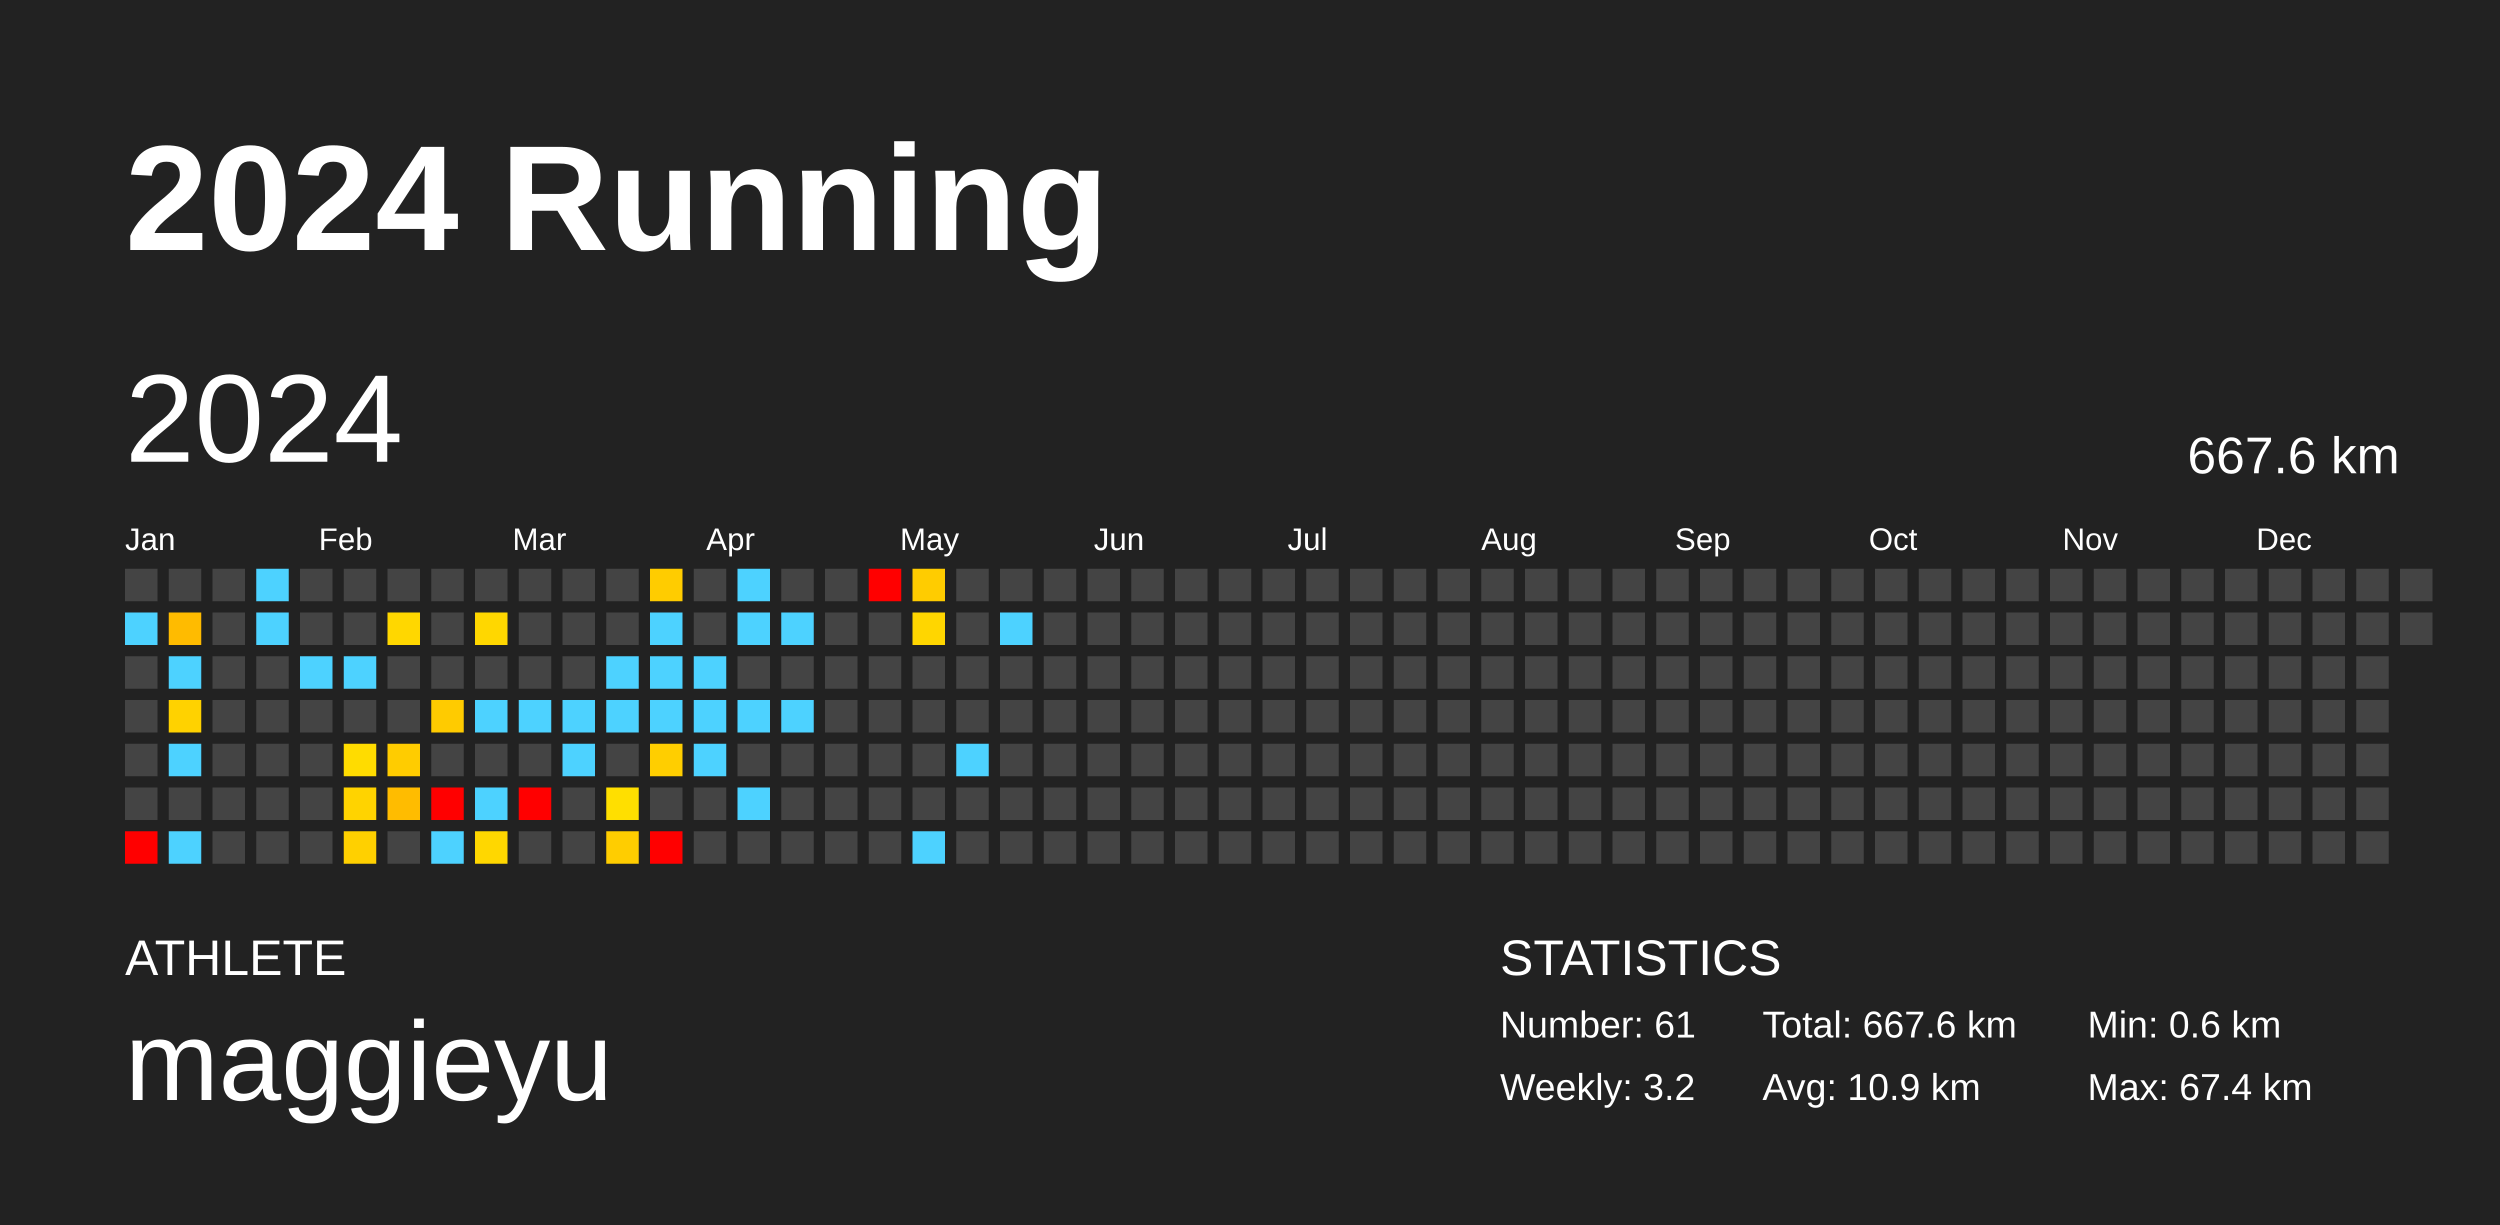
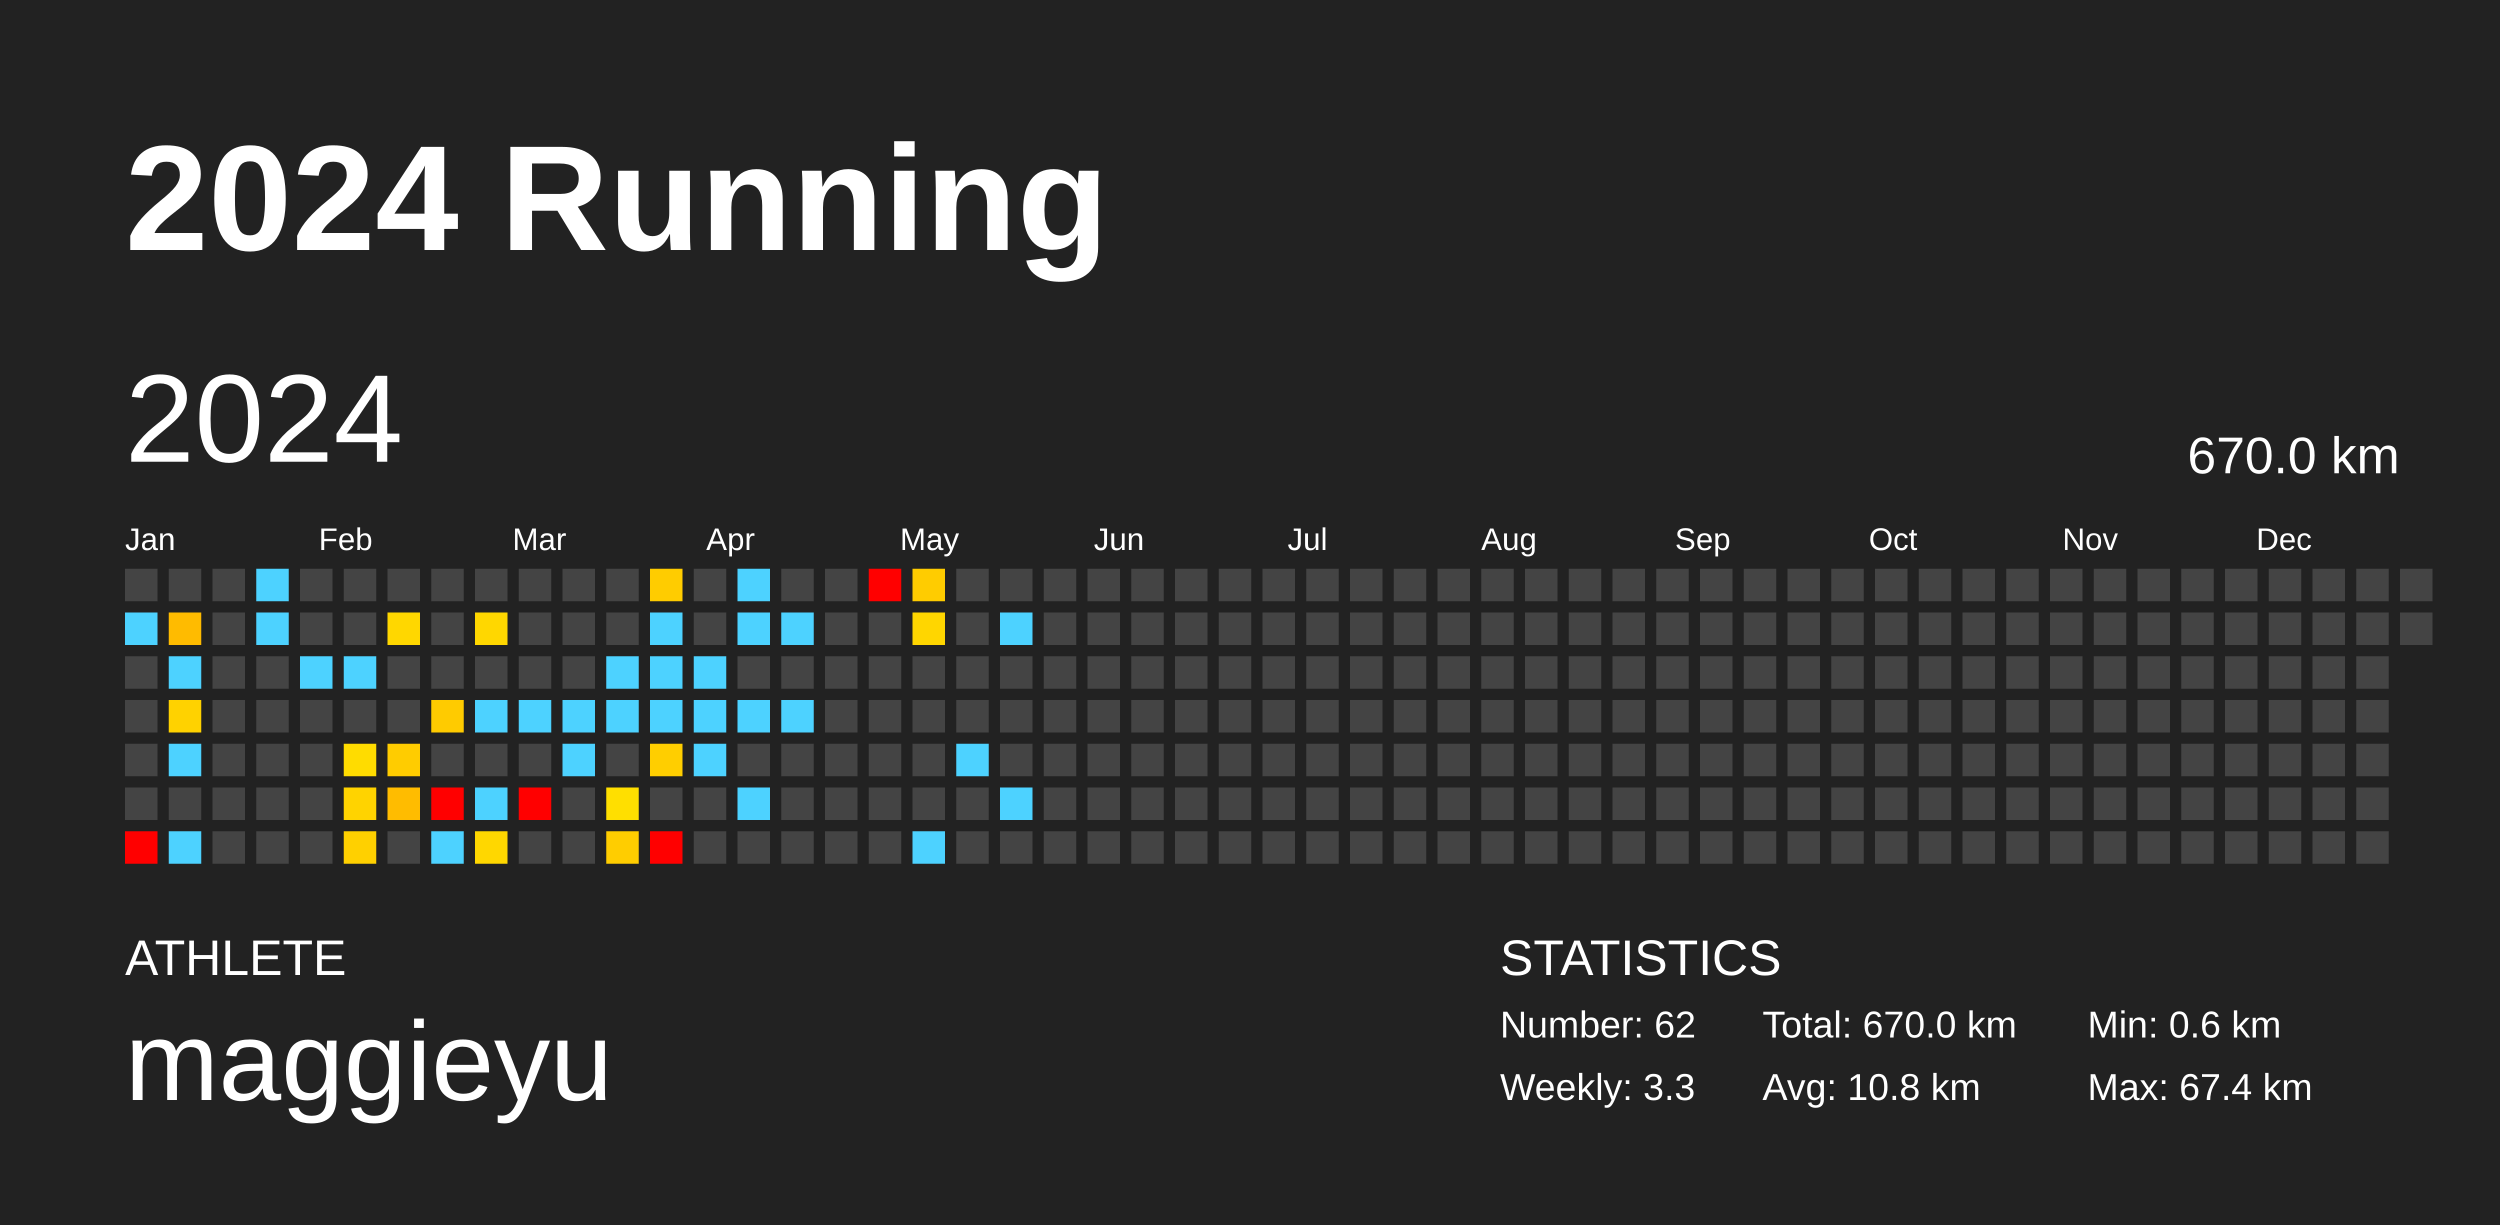
<svg xmlns="http://www.w3.org/2000/svg" baseProfile="full" height="98mm" version="1.1" viewBox="0,0,200,98" width="200mm">
  <defs />
  <rect fill="#222222" height="98" width="200" x="0" y="0" />
  <text fill="#FFFFFF" style="font-size:12px; font-family:Arial; font-weight:bold;" x="10" y="20">2024 Running</text>
  <text fill="#FFFFFF" style="font-size:4px; font-family:Arial" x="10" y="78">ATHLETE</text>
  <text fill="#FFFFFF" style="font-size:9px; font-family:Arial" x="10" y="88">maggieyu</text>
  <text fill="#FFFFFF" style="font-size:4px; font-family:Arial" x="120" y="78">STATISTICS</text>
-   <text fill="#FFFFFF" style="font-size:3px; font-family:Arial" x="120" y="83">Number: 61</text>
-   <text fill="#FFFFFF" style="font-size:3px; font-family:Arial" x="120" y="88">Weekly: 3.2</text>
-   <text fill="#FFFFFF" style="font-size:3px; font-family:Arial" x="141" y="83">Total: 667.6 km</text>
-   <text fill="#FFFFFF" style="font-size:3px; font-family:Arial" x="141" y="88">Avg: 10.9 km</text>
+   <text fill="#FFFFFF" style="font-size:3px; font-family:Arial" x="120" y="83">Number: 62</text>
+   <text fill="#FFFFFF" style="font-size:3px; font-family:Arial" x="120" y="88">Weekly: 3.3</text>
+   <text fill="#FFFFFF" style="font-size:3px; font-family:Arial" x="141" y="83">Total: 670.0 km</text>
+   <text fill="#FFFFFF" style="font-size:3px; font-family:Arial" x="141" y="88">Avg: 10.8 km</text>
  <text fill="#FFFFFF" style="font-size:3px; font-family:Arial" x="167" y="83">Min: 0.6 km</text>
  <text fill="#FFFFFF" style="font-size:3px; font-family:Arial" x="167" y="88">Max: 67.4 km</text>
  <text dominant-baseline="hanging" fill="#FFFFFF" style="font-size:10.0px; font-family:Arial;" x="10" y="30">2024</text>
-   <text dominant-baseline="hanging" fill="#FFFFFF" style="font-size:4.125px; font-family:Arial;" x="175" y="35">667.6 km</text>
+   <text dominant-baseline="hanging" fill="#FFFFFF" style="font-size:4.125px; font-family:Arial;" x="175" y="35">670.0 km</text>
  <text fill="#FFFFFF" style="font-size:2.5px; font-family:Arial" x="10.0" y="44">Jan</text>
  <text fill="#FFFFFF" style="font-size:2.5px; font-family:Arial" x="25.5" y="44">Feb</text>
  <text fill="#FFFFFF" style="font-size:2.5px; font-family:Arial" x="41.0" y="44">Mar</text>
  <text fill="#FFFFFF" style="font-size:2.5px; font-family:Arial" x="56.5" y="44">Apr</text>
  <text fill="#FFFFFF" style="font-size:2.5px; font-family:Arial" x="72.0" y="44">May</text>
  <text fill="#FFFFFF" style="font-size:2.5px; font-family:Arial" x="87.5" y="44">Jun</text>
  <text fill="#FFFFFF" style="font-size:2.5px; font-family:Arial" x="103.0" y="44">Jul</text>
  <text fill="#FFFFFF" style="font-size:2.5px; font-family:Arial" x="118.5" y="44">Aug</text>
  <text fill="#FFFFFF" style="font-size:2.5px; font-family:Arial" x="134.0" y="44">Sep</text>
  <text fill="#FFFFFF" style="font-size:2.5px; font-family:Arial" x="149.5" y="44">Oct</text>
  <text fill="#FFFFFF" style="font-size:2.5px; font-family:Arial" x="165.0" y="44">Nov</text>
  <text fill="#FFFFFF" style="font-size:2.5px; font-family:Arial" x="180.5" y="44">Dec</text>
  <rect fill="#444444" height="2.6" width="2.6" x="10.0" y="45.5" />
  <rect fill="#4dd2ff" height="2.6" width="2.6" x="10.0" y="49.0" />
  <rect fill="#444444" height="2.6" width="2.6" x="10.0" y="52.5" />
  <rect fill="#444444" height="2.6" width="2.6" x="10.0" y="56.0" />
  <rect fill="#444444" height="2.6" width="2.6" x="10.0" y="59.5" />
  <rect fill="#444444" height="2.6" width="2.6" x="10.0" y="63.0" />
  <rect fill="red" height="2.6" width="2.6" x="10.0" y="66.5" />
  <rect fill="#444444" height="2.6" width="2.6" x="13.5" y="45.5" />
  <rect fill="#ffbb00" height="2.6" width="2.6" x="13.5" y="49.0" />
  <rect fill="#4dd2ff" height="2.6" width="2.6" x="13.5" y="52.5" />
  <rect fill="#ffd200" height="2.6" width="2.6" x="13.5" y="56.0" />
  <rect fill="#4dd2ff" height="2.6" width="2.6" x="13.5" y="59.5" />
  <rect fill="#444444" height="2.6" width="2.6" x="13.5" y="63.0" />
  <rect fill="#4dd2ff" height="2.6" width="2.6" x="13.5" y="66.5" />
  <rect fill="#444444" height="2.6" width="2.6" x="17.0" y="45.5" />
  <rect fill="#444444" height="2.6" width="2.6" x="17.0" y="49.0" />
  <rect fill="#444444" height="2.6" width="2.6" x="17.0" y="52.5" />
  <rect fill="#444444" height="2.6" width="2.6" x="17.0" y="56.0" />
  <rect fill="#444444" height="2.6" width="2.6" x="17.0" y="59.5" />
  <rect fill="#444444" height="2.6" width="2.6" x="17.0" y="63.0" />
  <rect fill="#444444" height="2.6" width="2.6" x="17.0" y="66.5" />
  <rect fill="#4dd2ff" height="2.6" width="2.6" x="20.5" y="45.5" />
  <rect fill="#4dd2ff" height="2.6" width="2.6" x="20.5" y="49.0" />
  <rect fill="#444444" height="2.6" width="2.6" x="20.5" y="52.5" />
  <rect fill="#444444" height="2.6" width="2.6" x="20.5" y="56.0" />
  <rect fill="#444444" height="2.6" width="2.6" x="20.5" y="59.5" />
  <rect fill="#444444" height="2.6" width="2.6" x="20.5" y="63.0" />
  <rect fill="#444444" height="2.6" width="2.6" x="20.5" y="66.5" />
  <rect fill="#444444" height="2.6" width="2.6" x="24.0" y="45.5" />
  <rect fill="#444444" height="2.6" width="2.6" x="24.0" y="49.0" />
  <rect fill="#4dd2ff" height="2.6" width="2.6" x="24.0" y="52.5" />
  <rect fill="#444444" height="2.6" width="2.6" x="24.0" y="56.0" />
  <rect fill="#444444" height="2.6" width="2.6" x="24.0" y="59.5" />
  <rect fill="#444444" height="2.6" width="2.6" x="24.0" y="63.0" />
  <rect fill="#444444" height="2.6" width="2.6" x="24.0" y="66.5" />
  <rect fill="#444444" height="2.6" width="2.6" x="27.5" y="45.5" />
  <rect fill="#444444" height="2.6" width="2.6" x="27.5" y="49.0" />
  <rect fill="#4dd2ff" height="2.6" width="2.6" x="27.5" y="52.5" />
  <rect fill="#444444" height="2.6" width="2.6" x="27.5" y="56.0" />
  <rect fill="#ffdc00" height="2.6" width="2.6" x="27.5" y="59.5" />
  <rect fill="#ffd300" height="2.6" width="2.6" x="27.5" y="63.0" />
  <rect fill="#ffd000" height="2.6" width="2.6" x="27.5" y="66.5" />
  <rect fill="#444444" height="2.6" width="2.6" x="31.0" y="45.5" />
  <rect fill="#ffd700" height="2.6" width="2.6" x="31.0" y="49.0" />
  <rect fill="#444444" height="2.6" width="2.6" x="31.0" y="52.5" />
  <rect fill="#444444" height="2.6" width="2.6" x="31.0" y="56.0" />
  <rect fill="#ffcc00" height="2.6" width="2.6" x="31.0" y="59.5" />
  <rect fill="#ffbc00" height="2.6" width="2.6" x="31.0" y="63.0" />
  <rect fill="#444444" height="2.6" width="2.6" x="31.0" y="66.5" />
  <rect fill="#444444" height="2.6" width="2.6" x="34.5" y="45.5" />
  <rect fill="#444444" height="2.6" width="2.6" x="34.5" y="49.0" />
  <rect fill="#444444" height="2.6" width="2.6" x="34.5" y="52.5" />
  <rect fill="#ffcb00" height="2.6" width="2.6" x="34.5" y="56.0" />
  <rect fill="#444444" height="2.6" width="2.6" x="34.5" y="59.5" />
  <rect fill="red" height="2.6" width="2.6" x="34.5" y="63.0" />
  <rect fill="#4dd2ff" height="2.6" width="2.6" x="34.5" y="66.5" />
  <rect fill="#444444" height="2.6" width="2.6" x="38.0" y="45.5" />
  <rect fill="#ffd700" height="2.6" width="2.6" x="38.0" y="49.0" />
  <rect fill="#444444" height="2.6" width="2.6" x="38.0" y="52.5" />
  <rect fill="#4dd2ff" height="2.6" width="2.6" x="38.0" y="56.0" />
  <rect fill="#444444" height="2.6" width="2.6" x="38.0" y="59.5" />
  <rect fill="#4dd2ff" height="2.6" width="2.6" x="38.0" y="63.0" />
  <rect fill="#ffd700" height="2.6" width="2.6" x="38.0" y="66.5" />
  <rect fill="#444444" height="2.6" width="2.6" x="41.5" y="45.5" />
  <rect fill="#444444" height="2.6" width="2.6" x="41.5" y="49.0" />
  <rect fill="#444444" height="2.6" width="2.6" x="41.5" y="52.5" />
  <rect fill="#4dd2ff" height="2.6" width="2.6" x="41.5" y="56.0" />
  <rect fill="#444444" height="2.6" width="2.6" x="41.5" y="59.5" />
  <rect fill="red" height="2.6" width="2.6" x="41.5" y="63.0" />
  <rect fill="#444444" height="2.6" width="2.6" x="41.5" y="66.5" />
  <rect fill="#444444" height="2.6" width="2.6" x="45.0" y="45.5" />
  <rect fill="#444444" height="2.6" width="2.6" x="45.0" y="49.0" />
  <rect fill="#444444" height="2.6" width="2.6" x="45.0" y="52.5" />
  <rect fill="#4dd2ff" height="2.6" width="2.6" x="45.0" y="56.0" />
  <rect fill="#4dd2ff" height="2.6" width="2.6" x="45.0" y="59.5" />
  <rect fill="#444444" height="2.6" width="2.6" x="45.0" y="63.0" />
  <rect fill="#444444" height="2.6" width="2.6" x="45.0" y="66.5" />
  <rect fill="#444444" height="2.6" width="2.6" x="48.5" y="45.5" />
  <rect fill="#444444" height="2.6" width="2.6" x="48.5" y="49.0" />
  <rect fill="#4dd2ff" height="2.6" width="2.6" x="48.5" y="52.5" />
  <rect fill="#4dd2ff" height="2.6" width="2.6" x="48.5" y="56.0" />
  <rect fill="#444444" height="2.6" width="2.6" x="48.5" y="59.5" />
  <rect fill="#ffdf00" height="2.6" width="2.6" x="48.5" y="63.0" />
  <rect fill="#ffcd00" height="2.6" width="2.6" x="48.5" y="66.5" />
  <rect fill="#ffcc00" height="2.6" width="2.6" x="52.0" y="45.5" />
  <rect fill="#4dd2ff" height="2.6" width="2.6" x="52.0" y="49.0" />
  <rect fill="#4dd2ff" height="2.6" width="2.6" x="52.0" y="52.5" />
  <rect fill="#4dd2ff" height="2.6" width="2.6" x="52.0" y="56.0" />
  <rect fill="#ffce00" height="2.6" width="2.6" x="52.0" y="59.5" />
  <rect fill="#444444" height="2.6" width="2.6" x="52.0" y="63.0" />
  <rect fill="red" height="2.6" width="2.6" x="52.0" y="66.5" />
  <rect fill="#444444" height="2.6" width="2.6" x="55.5" y="45.5" />
  <rect fill="#444444" height="2.6" width="2.6" x="55.5" y="49.0" />
  <rect fill="#4dd2ff" height="2.6" width="2.6" x="55.5" y="52.5" />
  <rect fill="#4dd2ff" height="2.6" width="2.6" x="55.5" y="56.0" />
  <rect fill="#4dd2ff" height="2.6" width="2.6" x="55.5" y="59.5" />
  <rect fill="#444444" height="2.6" width="2.6" x="55.5" y="63.0" />
  <rect fill="#444444" height="2.6" width="2.6" x="55.5" y="66.5" />
  <rect fill="#4dd2ff" height="2.6" width="2.6" x="59.0" y="45.5" />
  <rect fill="#4dd2ff" height="2.6" width="2.6" x="59.0" y="49.0" />
  <rect fill="#444444" height="2.6" width="2.6" x="59.0" y="52.5" />
  <rect fill="#4dd2ff" height="2.6" width="2.6" x="59.0" y="56.0" />
  <rect fill="#444444" height="2.6" width="2.6" x="59.0" y="59.5" />
  <rect fill="#4dd2ff" height="2.6" width="2.6" x="59.0" y="63.0" />
  <rect fill="#444444" height="2.6" width="2.6" x="59.0" y="66.5" />
  <rect fill="#444444" height="2.6" width="2.6" x="62.5" y="45.5" />
  <rect fill="#4dd2ff" height="2.6" width="2.6" x="62.5" y="49.0" />
  <rect fill="#444444" height="2.6" width="2.6" x="62.5" y="52.5" />
  <rect fill="#4dd2ff" height="2.6" width="2.6" x="62.5" y="56.0" />
  <rect fill="#444444" height="2.6" width="2.6" x="62.5" y="59.5" />
  <rect fill="#444444" height="2.6" width="2.6" x="62.5" y="63.0" />
  <rect fill="#444444" height="2.6" width="2.6" x="62.5" y="66.5" />
  <rect fill="#444444" height="2.6" width="2.6" x="66.0" y="45.5" />
  <rect fill="#444444" height="2.6" width="2.6" x="66.0" y="49.0" />
  <rect fill="#444444" height="2.6" width="2.6" x="66.0" y="52.5" />
  <rect fill="#444444" height="2.6" width="2.6" x="66.0" y="56.0" />
  <rect fill="#444444" height="2.6" width="2.6" x="66.0" y="59.5" />
  <rect fill="#444444" height="2.6" width="2.6" x="66.0" y="63.0" />
  <rect fill="#444444" height="2.6" width="2.6" x="66.0" y="66.5" />
  <rect fill="red" height="2.6" width="2.6" x="69.5" y="45.5" />
  <rect fill="#444444" height="2.6" width="2.6" x="69.5" y="49.0" />
  <rect fill="#444444" height="2.6" width="2.6" x="69.5" y="52.5" />
  <rect fill="#444444" height="2.6" width="2.6" x="69.5" y="56.0" />
  <rect fill="#444444" height="2.6" width="2.6" x="69.5" y="59.5" />
  <rect fill="#444444" height="2.6" width="2.6" x="69.5" y="63.0" />
  <rect fill="#444444" height="2.6" width="2.6" x="69.5" y="66.5" />
  <rect fill="#ffcc00" height="2.6" width="2.6" x="73.0" y="45.5" />
  <rect fill="#ffd600" height="2.6" width="2.6" x="73.0" y="49.0" />
  <rect fill="#444444" height="2.6" width="2.6" x="73.0" y="52.5" />
  <rect fill="#444444" height="2.6" width="2.6" x="73.0" y="56.0" />
  <rect fill="#444444" height="2.6" width="2.6" x="73.0" y="59.5" />
  <rect fill="#444444" height="2.6" width="2.6" x="73.0" y="63.0" />
  <rect fill="#4dd2ff" height="2.6" width="2.6" x="73.0" y="66.5" />
  <rect fill="#444444" height="2.6" width="2.6" x="76.5" y="45.5" />
  <rect fill="#444444" height="2.6" width="2.6" x="76.5" y="49.0" />
  <rect fill="#444444" height="2.6" width="2.6" x="76.5" y="52.5" />
  <rect fill="#444444" height="2.6" width="2.6" x="76.5" y="56.0" />
  <rect fill="#4dd2ff" height="2.6" width="2.6" x="76.5" y="59.5" />
  <rect fill="#444444" height="2.6" width="2.6" x="76.5" y="63.0" />
  <rect fill="#444444" height="2.6" width="2.6" x="76.5" y="66.5" />
  <rect fill="#444444" height="2.6" width="2.6" x="80.0" y="45.5" />
  <rect fill="#4dd2ff" height="2.6" width="2.6" x="80.0" y="49.0" />
  <rect fill="#444444" height="2.6" width="2.6" x="80.0" y="52.5" />
  <rect fill="#444444" height="2.6" width="2.6" x="80.0" y="56.0" />
  <rect fill="#444444" height="2.6" width="2.6" x="80.0" y="59.5" />
-   <rect fill="#444444" height="2.6" width="2.6" x="80.0" y="63.0" />
+   <rect fill="#4dd2ff" height="2.6" width="2.6" x="80.0" y="63.0" />
  <rect fill="#444444" height="2.6" width="2.6" x="80.0" y="66.5" />
  <rect fill="#444444" height="2.6" width="2.6" x="83.5" y="45.5" />
  <rect fill="#444444" height="2.6" width="2.6" x="83.5" y="49.0" />
  <rect fill="#444444" height="2.6" width="2.6" x="83.5" y="52.5" />
  <rect fill="#444444" height="2.6" width="2.6" x="83.5" y="56.0" />
  <rect fill="#444444" height="2.6" width="2.6" x="83.5" y="59.5" />
  <rect fill="#444444" height="2.6" width="2.6" x="83.5" y="63.0" />
  <rect fill="#444444" height="2.6" width="2.6" x="83.5" y="66.5" />
  <rect fill="#444444" height="2.6" width="2.6" x="87.0" y="45.5" />
  <rect fill="#444444" height="2.6" width="2.6" x="87.0" y="49.0" />
  <rect fill="#444444" height="2.6" width="2.6" x="87.0" y="52.5" />
  <rect fill="#444444" height="2.6" width="2.6" x="87.0" y="56.0" />
  <rect fill="#444444" height="2.6" width="2.6" x="87.0" y="59.5" />
  <rect fill="#444444" height="2.6" width="2.6" x="87.0" y="63.0" />
  <rect fill="#444444" height="2.6" width="2.6" x="87.0" y="66.5" />
  <rect fill="#444444" height="2.6" width="2.6" x="90.5" y="45.5" />
  <rect fill="#444444" height="2.6" width="2.6" x="90.5" y="49.0" />
  <rect fill="#444444" height="2.6" width="2.6" x="90.5" y="52.5" />
  <rect fill="#444444" height="2.6" width="2.6" x="90.5" y="56.0" />
  <rect fill="#444444" height="2.6" width="2.6" x="90.5" y="59.5" />
  <rect fill="#444444" height="2.6" width="2.6" x="90.5" y="63.0" />
  <rect fill="#444444" height="2.6" width="2.6" x="90.5" y="66.5" />
  <rect fill="#444444" height="2.6" width="2.6" x="94.0" y="45.5" />
  <rect fill="#444444" height="2.6" width="2.6" x="94.0" y="49.0" />
  <rect fill="#444444" height="2.6" width="2.6" x="94.0" y="52.5" />
  <rect fill="#444444" height="2.6" width="2.6" x="94.0" y="56.0" />
  <rect fill="#444444" height="2.6" width="2.6" x="94.0" y="59.5" />
  <rect fill="#444444" height="2.6" width="2.6" x="94.0" y="63.0" />
  <rect fill="#444444" height="2.6" width="2.6" x="94.0" y="66.5" />
  <rect fill="#444444" height="2.6" width="2.6" x="97.5" y="45.5" />
  <rect fill="#444444" height="2.6" width="2.6" x="97.5" y="49.0" />
  <rect fill="#444444" height="2.6" width="2.6" x="97.5" y="52.5" />
  <rect fill="#444444" height="2.6" width="2.6" x="97.5" y="56.0" />
  <rect fill="#444444" height="2.6" width="2.6" x="97.5" y="59.5" />
  <rect fill="#444444" height="2.6" width="2.6" x="97.5" y="63.0" />
  <rect fill="#444444" height="2.6" width="2.6" x="97.5" y="66.5" />
  <rect fill="#444444" height="2.6" width="2.6" x="101.0" y="45.5" />
  <rect fill="#444444" height="2.6" width="2.6" x="101.0" y="49.0" />
  <rect fill="#444444" height="2.6" width="2.6" x="101.0" y="52.5" />
  <rect fill="#444444" height="2.6" width="2.6" x="101.0" y="56.0" />
  <rect fill="#444444" height="2.6" width="2.6" x="101.0" y="59.5" />
  <rect fill="#444444" height="2.6" width="2.6" x="101.0" y="63.0" />
  <rect fill="#444444" height="2.6" width="2.6" x="101.0" y="66.5" />
  <rect fill="#444444" height="2.6" width="2.6" x="104.5" y="45.5" />
  <rect fill="#444444" height="2.6" width="2.6" x="104.5" y="49.0" />
  <rect fill="#444444" height="2.6" width="2.6" x="104.5" y="52.5" />
  <rect fill="#444444" height="2.6" width="2.6" x="104.5" y="56.0" />
  <rect fill="#444444" height="2.6" width="2.6" x="104.5" y="59.5" />
  <rect fill="#444444" height="2.6" width="2.6" x="104.5" y="63.0" />
  <rect fill="#444444" height="2.6" width="2.6" x="104.5" y="66.5" />
  <rect fill="#444444" height="2.6" width="2.6" x="108.0" y="45.5" />
  <rect fill="#444444" height="2.6" width="2.6" x="108.0" y="49.0" />
  <rect fill="#444444" height="2.6" width="2.6" x="108.0" y="52.5" />
  <rect fill="#444444" height="2.6" width="2.6" x="108.0" y="56.0" />
  <rect fill="#444444" height="2.6" width="2.6" x="108.0" y="59.5" />
  <rect fill="#444444" height="2.6" width="2.6" x="108.0" y="63.0" />
  <rect fill="#444444" height="2.6" width="2.6" x="108.0" y="66.5" />
  <rect fill="#444444" height="2.6" width="2.6" x="111.5" y="45.5" />
  <rect fill="#444444" height="2.6" width="2.6" x="111.5" y="49.0" />
  <rect fill="#444444" height="2.6" width="2.6" x="111.5" y="52.5" />
  <rect fill="#444444" height="2.6" width="2.6" x="111.5" y="56.0" />
  <rect fill="#444444" height="2.6" width="2.6" x="111.5" y="59.5" />
  <rect fill="#444444" height="2.6" width="2.6" x="111.5" y="63.0" />
  <rect fill="#444444" height="2.6" width="2.6" x="111.5" y="66.5" />
  <rect fill="#444444" height="2.6" width="2.6" x="115.0" y="45.5" />
  <rect fill="#444444" height="2.6" width="2.6" x="115.0" y="49.0" />
  <rect fill="#444444" height="2.6" width="2.6" x="115.0" y="52.5" />
  <rect fill="#444444" height="2.6" width="2.6" x="115.0" y="56.0" />
  <rect fill="#444444" height="2.6" width="2.6" x="115.0" y="59.5" />
  <rect fill="#444444" height="2.6" width="2.6" x="115.0" y="63.0" />
  <rect fill="#444444" height="2.6" width="2.6" x="115.0" y="66.5" />
  <rect fill="#444444" height="2.6" width="2.6" x="118.5" y="45.5" />
  <rect fill="#444444" height="2.6" width="2.6" x="118.5" y="49.0" />
  <rect fill="#444444" height="2.6" width="2.6" x="118.5" y="52.5" />
  <rect fill="#444444" height="2.6" width="2.6" x="118.5" y="56.0" />
  <rect fill="#444444" height="2.6" width="2.6" x="118.5" y="59.5" />
  <rect fill="#444444" height="2.6" width="2.6" x="118.5" y="63.0" />
  <rect fill="#444444" height="2.6" width="2.6" x="118.5" y="66.5" />
  <rect fill="#444444" height="2.6" width="2.6" x="122.0" y="45.5" />
  <rect fill="#444444" height="2.6" width="2.6" x="122.0" y="49.0" />
  <rect fill="#444444" height="2.6" width="2.6" x="122.0" y="52.5" />
  <rect fill="#444444" height="2.6" width="2.6" x="122.0" y="56.0" />
  <rect fill="#444444" height="2.6" width="2.6" x="122.0" y="59.5" />
  <rect fill="#444444" height="2.6" width="2.6" x="122.0" y="63.0" />
  <rect fill="#444444" height="2.6" width="2.6" x="122.0" y="66.5" />
  <rect fill="#444444" height="2.6" width="2.6" x="125.5" y="45.5" />
  <rect fill="#444444" height="2.6" width="2.6" x="125.5" y="49.0" />
  <rect fill="#444444" height="2.6" width="2.6" x="125.5" y="52.5" />
  <rect fill="#444444" height="2.6" width="2.6" x="125.5" y="56.0" />
  <rect fill="#444444" height="2.6" width="2.6" x="125.5" y="59.5" />
  <rect fill="#444444" height="2.6" width="2.6" x="125.5" y="63.0" />
  <rect fill="#444444" height="2.6" width="2.6" x="125.5" y="66.5" />
  <rect fill="#444444" height="2.6" width="2.6" x="129.0" y="45.5" />
  <rect fill="#444444" height="2.6" width="2.6" x="129.0" y="49.0" />
  <rect fill="#444444" height="2.6" width="2.6" x="129.0" y="52.5" />
  <rect fill="#444444" height="2.6" width="2.6" x="129.0" y="56.0" />
  <rect fill="#444444" height="2.6" width="2.6" x="129.0" y="59.5" />
  <rect fill="#444444" height="2.6" width="2.6" x="129.0" y="63.0" />
  <rect fill="#444444" height="2.6" width="2.6" x="129.0" y="66.5" />
  <rect fill="#444444" height="2.6" width="2.6" x="132.5" y="45.5" />
  <rect fill="#444444" height="2.6" width="2.6" x="132.5" y="49.0" />
  <rect fill="#444444" height="2.6" width="2.6" x="132.5" y="52.5" />
  <rect fill="#444444" height="2.6" width="2.6" x="132.5" y="56.0" />
  <rect fill="#444444" height="2.6" width="2.6" x="132.5" y="59.5" />
  <rect fill="#444444" height="2.6" width="2.6" x="132.5" y="63.0" />
  <rect fill="#444444" height="2.6" width="2.6" x="132.5" y="66.5" />
  <rect fill="#444444" height="2.6" width="2.6" x="136.0" y="45.5" />
  <rect fill="#444444" height="2.6" width="2.6" x="136.0" y="49.0" />
  <rect fill="#444444" height="2.6" width="2.6" x="136.0" y="52.5" />
  <rect fill="#444444" height="2.6" width="2.6" x="136.0" y="56.0" />
  <rect fill="#444444" height="2.6" width="2.6" x="136.0" y="59.5" />
  <rect fill="#444444" height="2.6" width="2.6" x="136.0" y="63.0" />
  <rect fill="#444444" height="2.6" width="2.6" x="136.0" y="66.5" />
  <rect fill="#444444" height="2.6" width="2.6" x="139.5" y="45.5" />
  <rect fill="#444444" height="2.6" width="2.6" x="139.5" y="49.0" />
  <rect fill="#444444" height="2.6" width="2.6" x="139.5" y="52.5" />
  <rect fill="#444444" height="2.6" width="2.6" x="139.5" y="56.0" />
  <rect fill="#444444" height="2.6" width="2.6" x="139.5" y="59.5" />
  <rect fill="#444444" height="2.6" width="2.6" x="139.5" y="63.0" />
  <rect fill="#444444" height="2.6" width="2.6" x="139.5" y="66.5" />
  <rect fill="#444444" height="2.6" width="2.6" x="143.0" y="45.5" />
  <rect fill="#444444" height="2.6" width="2.6" x="143.0" y="49.0" />
  <rect fill="#444444" height="2.6" width="2.6" x="143.0" y="52.5" />
  <rect fill="#444444" height="2.6" width="2.6" x="143.0" y="56.0" />
  <rect fill="#444444" height="2.6" width="2.6" x="143.0" y="59.5" />
  <rect fill="#444444" height="2.6" width="2.6" x="143.0" y="63.0" />
  <rect fill="#444444" height="2.6" width="2.6" x="143.0" y="66.5" />
  <rect fill="#444444" height="2.6" width="2.6" x="146.5" y="45.5" />
  <rect fill="#444444" height="2.6" width="2.6" x="146.5" y="49.0" />
  <rect fill="#444444" height="2.6" width="2.6" x="146.5" y="52.5" />
  <rect fill="#444444" height="2.6" width="2.6" x="146.5" y="56.0" />
  <rect fill="#444444" height="2.6" width="2.6" x="146.5" y="59.5" />
  <rect fill="#444444" height="2.6" width="2.6" x="146.5" y="63.0" />
  <rect fill="#444444" height="2.6" width="2.6" x="146.5" y="66.5" />
  <rect fill="#444444" height="2.6" width="2.6" x="150.0" y="45.5" />
  <rect fill="#444444" height="2.6" width="2.6" x="150.0" y="49.0" />
  <rect fill="#444444" height="2.6" width="2.6" x="150.0" y="52.5" />
  <rect fill="#444444" height="2.6" width="2.6" x="150.0" y="56.0" />
  <rect fill="#444444" height="2.6" width="2.6" x="150.0" y="59.5" />
  <rect fill="#444444" height="2.6" width="2.6" x="150.0" y="63.0" />
  <rect fill="#444444" height="2.6" width="2.6" x="150.0" y="66.5" />
  <rect fill="#444444" height="2.6" width="2.6" x="153.5" y="45.5" />
  <rect fill="#444444" height="2.6" width="2.6" x="153.5" y="49.0" />
  <rect fill="#444444" height="2.6" width="2.6" x="153.5" y="52.5" />
  <rect fill="#444444" height="2.6" width="2.6" x="153.5" y="56.0" />
  <rect fill="#444444" height="2.6" width="2.6" x="153.5" y="59.5" />
  <rect fill="#444444" height="2.6" width="2.6" x="153.5" y="63.0" />
  <rect fill="#444444" height="2.6" width="2.6" x="153.5" y="66.5" />
  <rect fill="#444444" height="2.6" width="2.6" x="157.0" y="45.5" />
  <rect fill="#444444" height="2.6" width="2.6" x="157.0" y="49.0" />
  <rect fill="#444444" height="2.6" width="2.6" x="157.0" y="52.5" />
  <rect fill="#444444" height="2.6" width="2.6" x="157.0" y="56.0" />
  <rect fill="#444444" height="2.6" width="2.6" x="157.0" y="59.5" />
  <rect fill="#444444" height="2.6" width="2.6" x="157.0" y="63.0" />
  <rect fill="#444444" height="2.6" width="2.6" x="157.0" y="66.5" />
  <rect fill="#444444" height="2.6" width="2.6" x="160.5" y="45.5" />
  <rect fill="#444444" height="2.6" width="2.6" x="160.5" y="49.0" />
  <rect fill="#444444" height="2.6" width="2.6" x="160.5" y="52.5" />
  <rect fill="#444444" height="2.6" width="2.6" x="160.5" y="56.0" />
  <rect fill="#444444" height="2.6" width="2.6" x="160.5" y="59.5" />
  <rect fill="#444444" height="2.6" width="2.6" x="160.5" y="63.0" />
  <rect fill="#444444" height="2.6" width="2.6" x="160.5" y="66.5" />
  <rect fill="#444444" height="2.6" width="2.6" x="164.0" y="45.5" />
  <rect fill="#444444" height="2.6" width="2.6" x="164.0" y="49.0" />
  <rect fill="#444444" height="2.6" width="2.6" x="164.0" y="52.5" />
  <rect fill="#444444" height="2.6" width="2.6" x="164.0" y="56.0" />
  <rect fill="#444444" height="2.6" width="2.6" x="164.0" y="59.5" />
  <rect fill="#444444" height="2.6" width="2.6" x="164.0" y="63.0" />
  <rect fill="#444444" height="2.6" width="2.6" x="164.0" y="66.5" />
  <rect fill="#444444" height="2.6" width="2.6" x="167.5" y="45.5" />
  <rect fill="#444444" height="2.6" width="2.6" x="167.5" y="49.0" />
  <rect fill="#444444" height="2.6" width="2.6" x="167.5" y="52.5" />
  <rect fill="#444444" height="2.6" width="2.6" x="167.5" y="56.0" />
  <rect fill="#444444" height="2.6" width="2.6" x="167.5" y="59.5" />
  <rect fill="#444444" height="2.6" width="2.6" x="167.5" y="63.0" />
  <rect fill="#444444" height="2.6" width="2.6" x="167.5" y="66.5" />
  <rect fill="#444444" height="2.6" width="2.6" x="171.0" y="45.5" />
  <rect fill="#444444" height="2.6" width="2.6" x="171.0" y="49.0" />
  <rect fill="#444444" height="2.6" width="2.6" x="171.0" y="52.5" />
  <rect fill="#444444" height="2.6" width="2.6" x="171.0" y="56.0" />
  <rect fill="#444444" height="2.6" width="2.6" x="171.0" y="59.5" />
  <rect fill="#444444" height="2.6" width="2.6" x="171.0" y="63.0" />
  <rect fill="#444444" height="2.6" width="2.6" x="171.0" y="66.5" />
  <rect fill="#444444" height="2.6" width="2.6" x="174.5" y="45.5" />
  <rect fill="#444444" height="2.6" width="2.6" x="174.5" y="49.0" />
  <rect fill="#444444" height="2.6" width="2.6" x="174.5" y="52.5" />
  <rect fill="#444444" height="2.6" width="2.6" x="174.5" y="56.0" />
  <rect fill="#444444" height="2.6" width="2.6" x="174.5" y="59.5" />
  <rect fill="#444444" height="2.6" width="2.6" x="174.5" y="63.0" />
  <rect fill="#444444" height="2.6" width="2.6" x="174.5" y="66.5" />
  <rect fill="#444444" height="2.6" width="2.6" x="178.0" y="45.5" />
  <rect fill="#444444" height="2.6" width="2.6" x="178.0" y="49.0" />
  <rect fill="#444444" height="2.6" width="2.6" x="178.0" y="52.5" />
  <rect fill="#444444" height="2.6" width="2.6" x="178.0" y="56.0" />
  <rect fill="#444444" height="2.6" width="2.6" x="178.0" y="59.5" />
  <rect fill="#444444" height="2.6" width="2.6" x="178.0" y="63.0" />
  <rect fill="#444444" height="2.6" width="2.6" x="178.0" y="66.5" />
  <rect fill="#444444" height="2.6" width="2.6" x="181.5" y="45.5" />
  <rect fill="#444444" height="2.6" width="2.6" x="181.5" y="49.0" />
  <rect fill="#444444" height="2.6" width="2.6" x="181.5" y="52.5" />
  <rect fill="#444444" height="2.6" width="2.6" x="181.5" y="56.0" />
  <rect fill="#444444" height="2.6" width="2.6" x="181.5" y="59.5" />
  <rect fill="#444444" height="2.6" width="2.6" x="181.5" y="63.0" />
  <rect fill="#444444" height="2.6" width="2.6" x="181.5" y="66.5" />
  <rect fill="#444444" height="2.6" width="2.6" x="185.0" y="45.5" />
  <rect fill="#444444" height="2.6" width="2.6" x="185.0" y="49.0" />
  <rect fill="#444444" height="2.6" width="2.6" x="185.0" y="52.5" />
  <rect fill="#444444" height="2.6" width="2.6" x="185.0" y="56.0" />
  <rect fill="#444444" height="2.6" width="2.6" x="185.0" y="59.5" />
  <rect fill="#444444" height="2.6" width="2.6" x="185.0" y="63.0" />
  <rect fill="#444444" height="2.6" width="2.6" x="185.0" y="66.5" />
  <rect fill="#444444" height="2.6" width="2.6" x="188.5" y="45.5" />
  <rect fill="#444444" height="2.6" width="2.6" x="188.5" y="49.0" />
  <rect fill="#444444" height="2.6" width="2.6" x="188.5" y="52.5" />
  <rect fill="#444444" height="2.6" width="2.6" x="188.5" y="56.0" />
  <rect fill="#444444" height="2.6" width="2.6" x="188.5" y="59.5" />
  <rect fill="#444444" height="2.6" width="2.6" x="188.5" y="63.0" />
  <rect fill="#444444" height="2.6" width="2.6" x="188.5" y="66.5" />
  <rect fill="#444444" height="2.6" width="2.6" x="192.0" y="45.5" />
  <rect fill="#444444" height="2.6" width="2.6" x="192.0" y="49.0" />
</svg>
